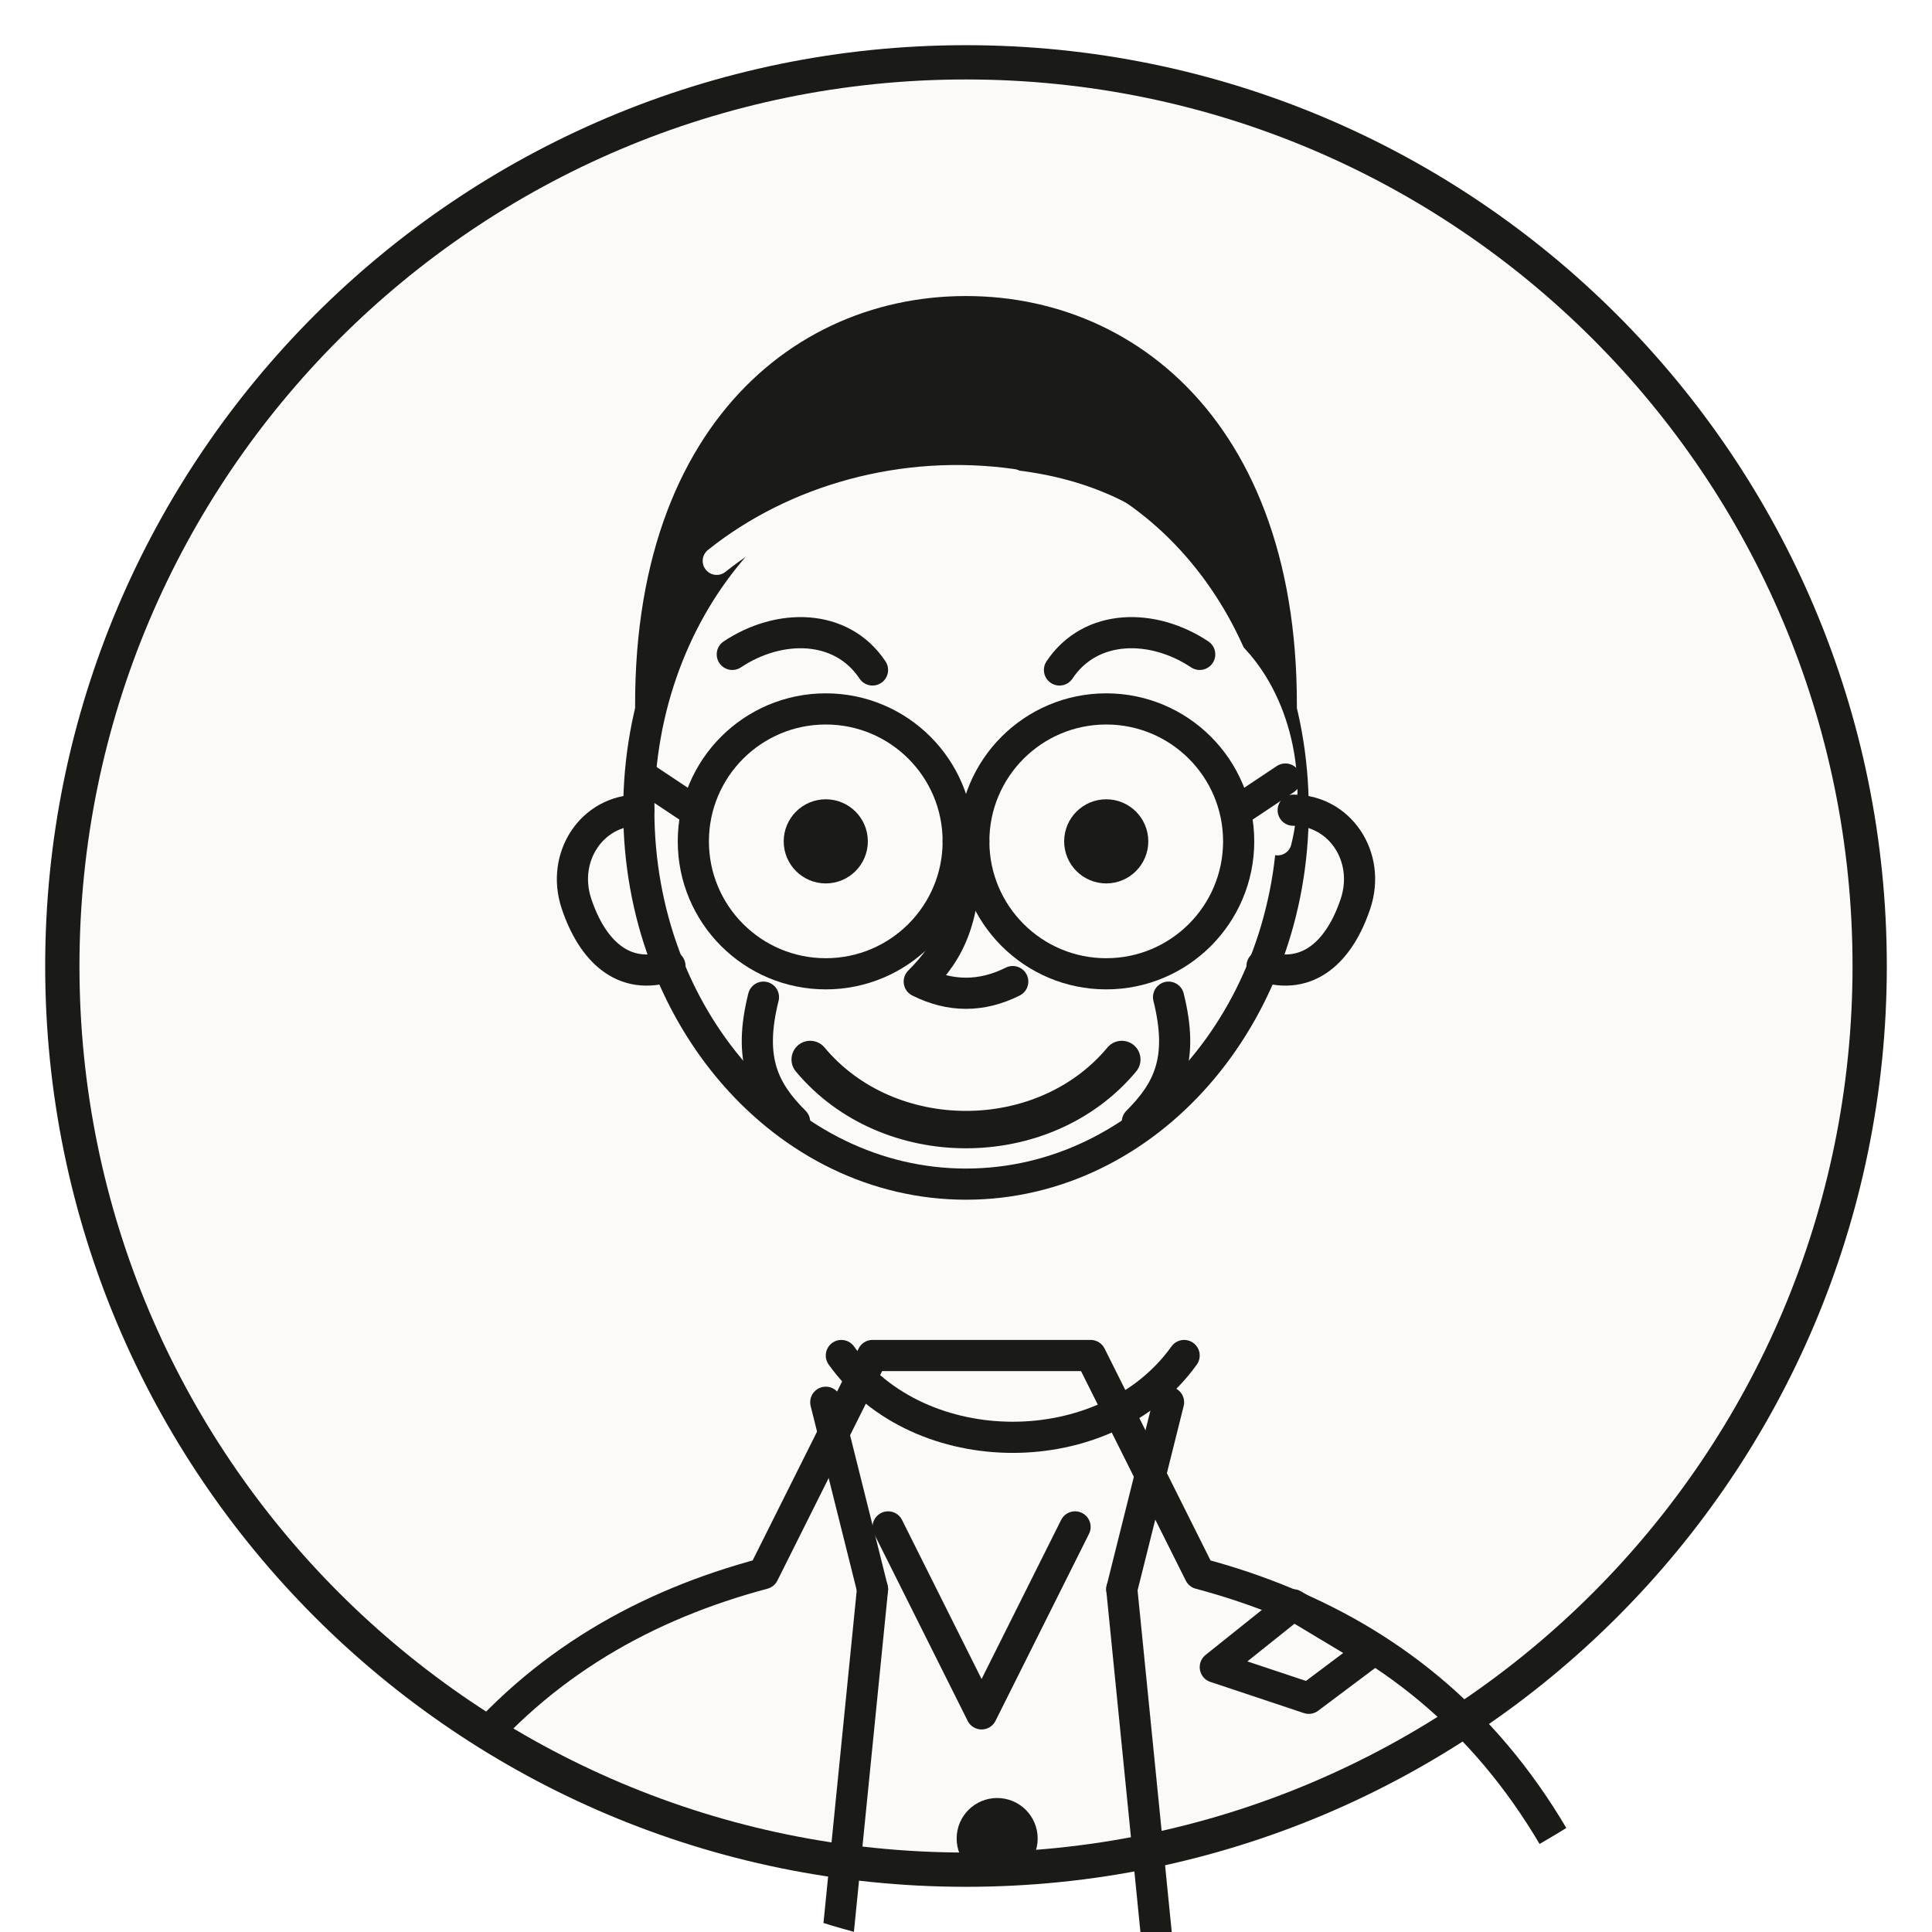
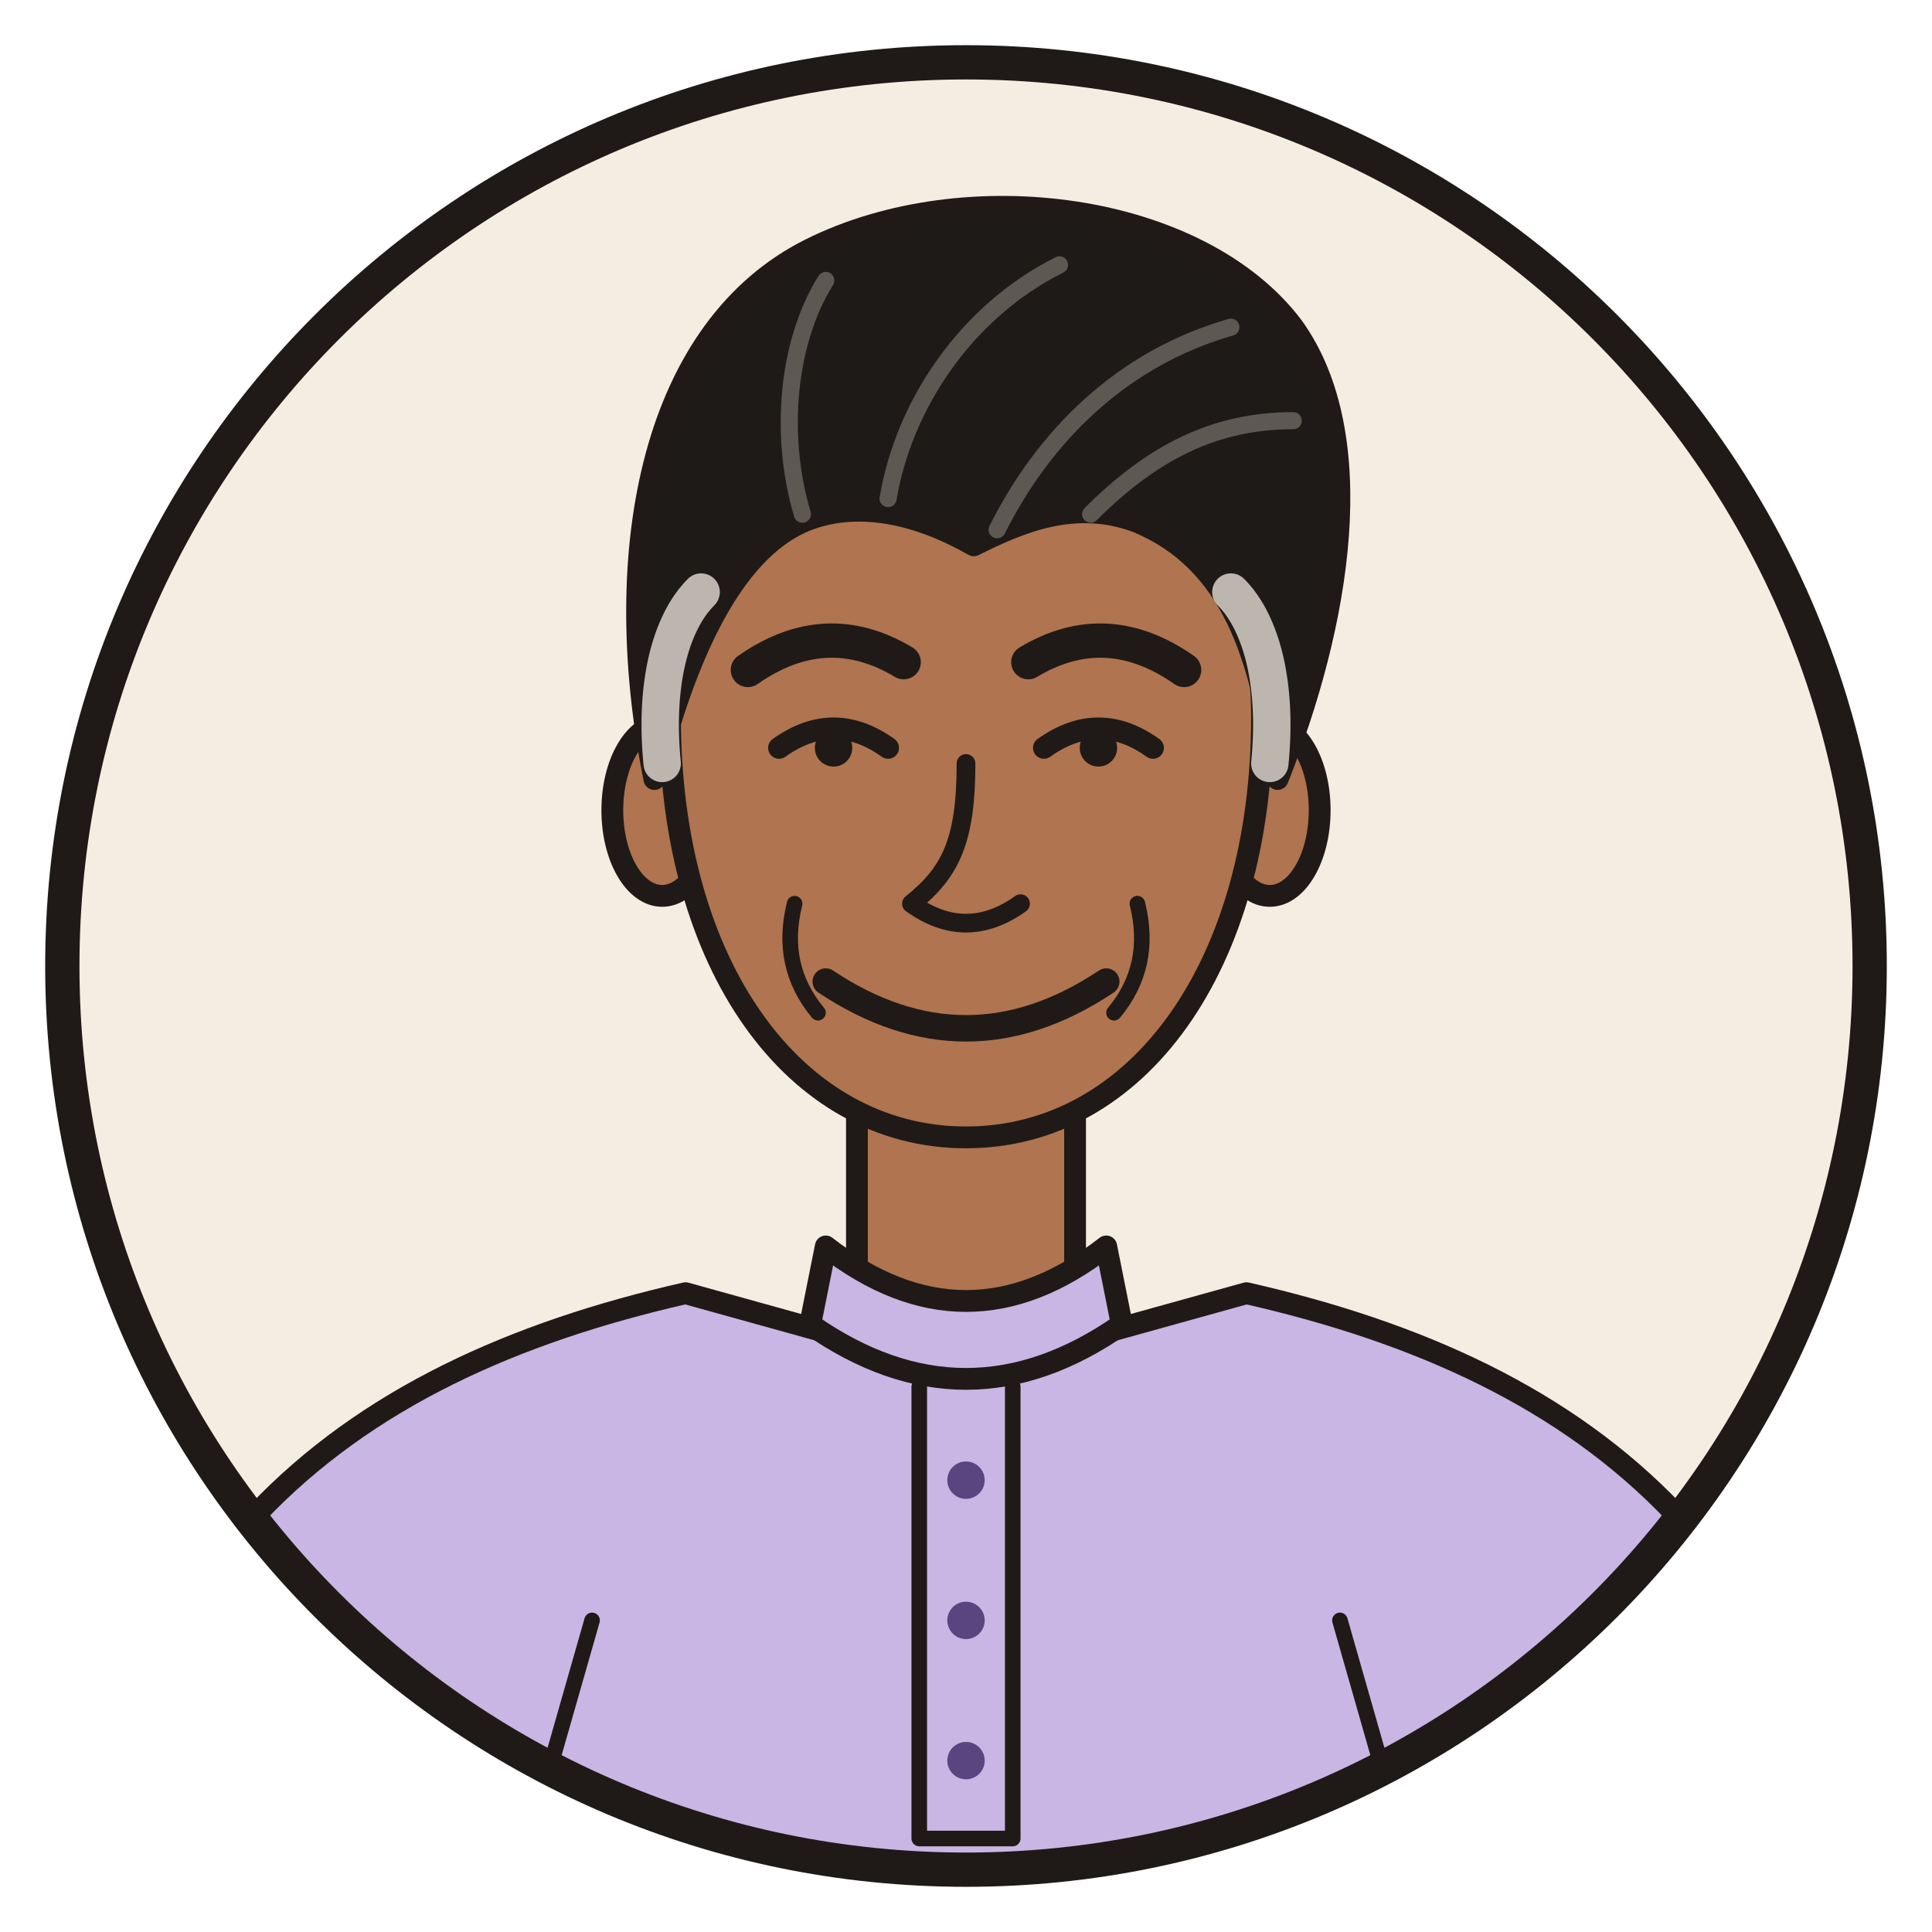
<svg xmlns="http://www.w3.org/2000/svg" width="220" height="220" viewBox="0 0 124 124" role="img" aria-label="Mr Tharoor">
  <defs>
    <clipPath id="tharoor-face">
      <circle cx="62" cy="62" r="58" />
    </clipPath>
  </defs>
-   <circle cx="62" cy="62" r="58" fill="#FBFAF6" />
-   <g clip-path="url(#tharoor-face)" transform="translate(8 6)" fill="none" stroke="#1A1A17" stroke-width="2" stroke-linecap="round" stroke-linejoin="round">
-     <path d="M11 136c3-26 15-37 30-41l7-14h14l7 14c15 4 27 15 30 41" />
-     <path d="M46 81c5 7 17 7 22 0" />
-     <path d="M45 84l3 12M67 84l-3 12" />
-     <path d="M49 92l6 12 6-12" />
-     <path d="M48 96l-4 40M64 96l4 40" />
-     <circle cx="56" cy="112" r="1.6" fill="#1A1A17" />
-     <circle cx="56" cy="124" r="1.6" fill="#1A1A17" />
-     <path d="M70 101l5-4 5 3-4 3z" />
-     <ellipse cx="54" cy="46" rx="21" ry="24" fill="#FBFAF6" />
-     <path d="M33 44c-2-21 9-31 21-31s23 10 21 31c-2-13-9-20-21-20s-19 7-21 20z" fill="#1A1A17" stroke="none" />
-     <path d="M38 30c5-4 12-6 19-5M71 36c3 3 4 8 3 12" stroke="#FBFAF6" stroke-width="1.8" />
-     <path d="M33 46c-3 0-5 3-4 6s3 5 6 4M75 46c3 0 5 3 4 6s-3 5-6 4" />
-     <circle cx="45" cy="48" r="8.5" fill="#FBFAF6" />
-     <circle cx="63" cy="48" r="8.5" fill="#FBFAF6" />
-     <path d="M53.5 48h1M36.5 46l-3-2M71.5 46l3-2" />
-     <path d="M39 36c3-2 7-2 9 1M60 37c2-3 6-3 9-1" />
-     <path d="M54 48c0 5-1 7-3 9 2 1 4 1 6 0" />
-     <path d="M44 62c5 6 15 6 20 0" stroke-width="2.4" />
-     <path d="M41 58c-1 4 0 6 2 8M67 58c1 4 0 6-2 8" />
-     <circle cx="45" cy="48" r="1.7" fill="#1A1A17" />
-     <circle cx="63" cy="48" r="1.7" fill="#1A1A17" />
+   <circle cx="62" cy="62" r="58" fill="#F4EEE2" />
+   <g clip-path="url(#tharoor-face)">
+     <g transform="translate(8 6)" stroke="#1F1A17" stroke-width="1.4" stroke-linejoin="round" stroke-linecap="round">
+       <path d="M-4 124C-2 94 14 82 36 77L54 82L72 77C94 82 110 94 112 124Z" fill="#C9B6E4" />
+       <path d="M47 64L47 76Q54 80 61 76L61 64Z" fill="#B07450" />
+       <path d="M45 74Q54 81 63 74L64 79Q54 86 44 79Z" fill="#C9B6E4" />
+       <path d="M51 83L51 112L57 112L57 83" fill="none" stroke-width="1" />
+       <circle cx="54" cy="89" r="1.2" fill="#5B4580" stroke="none" />
+       <circle cx="54" cy="98" r="1.2" fill="#5B4580" stroke="none" />
+       <circle cx="54" cy="107" r="1.2" fill="#5B4580" stroke="none" />
+       <path d="M26 112L30 98M82 112L78 98" fill="none" stroke-width="1" />
+       <ellipse cx="34.5" cy="46" rx="3.2" ry="5.5" fill="#B07450" />
+       <ellipse cx="73.5" cy="46" rx="3.2" ry="5.5" fill="#B07450" />
+       <path d="M35 40C35 28 43 22 54 22C65 22 73 28 73 40C73 56 65 67 54 67C43 67 35 56 35 40Z" fill="#B07450" />
+       <path d="M34 44C31 29 34 15 44 10C54 5 69 7 75 15C80 22 78 34 74 44C73 36 71 30 65 27.5C61 26 57.5 27.5 54.5 29C51 27 47 26 43.5 27.5C39 29.5 36 36 34 44Z" fill="#1E1A18" />
+       <path d="M43.5 27C42 22 42.5 16 45 12M49 26C50 20 54 14 60 11M56 28C59 22 64 17 71 15M62 27C66 23 70 21 75 21" fill="none" stroke="#5E5853" stroke-width="1.1" />
+       <path d="M34.5 43C34 38 35 34 37 32M73.5 43C74 38 73 34 71 32" fill="none" stroke="#BDB6AE" stroke-width="2.4" />
+       <path d="M40 37Q45 33.5 50 36.5M58 36.5Q63 33.5 68 37" fill="none" stroke-width="2.2" />
+       <path d="M42 42Q45.5 39.5 49 42M59 42Q62.5 39.5 66 42" fill="none" />
+       <circle cx="45.5" cy="42" r="1.2" fill="#1F1A17" stroke="none" />
+       <circle cx="62.5" cy="42" r="1.2" fill="#1F1A17" stroke="none" />
+       <path d="M54 43C54 48 53 50 50.5 52Q54 54.5 57.5 52" fill="none" stroke-width="1.2" />
+       <path d="M45 57Q54 63 63 57" fill="none" stroke-width="1.7" />
+       <path d="M43 52Q42 56 44.5 59M65 52Q66 56 63.5 59" fill="none" stroke-width="1" />
+     </g>
  </g>
-   <circle cx="62" cy="62" r="58" fill="none" stroke="#1A1A17" stroke-width="2.2" />
+   <circle cx="62" cy="62" r="58" fill="none" stroke="#1F1A17" stroke-width="2.2" />
</svg>
